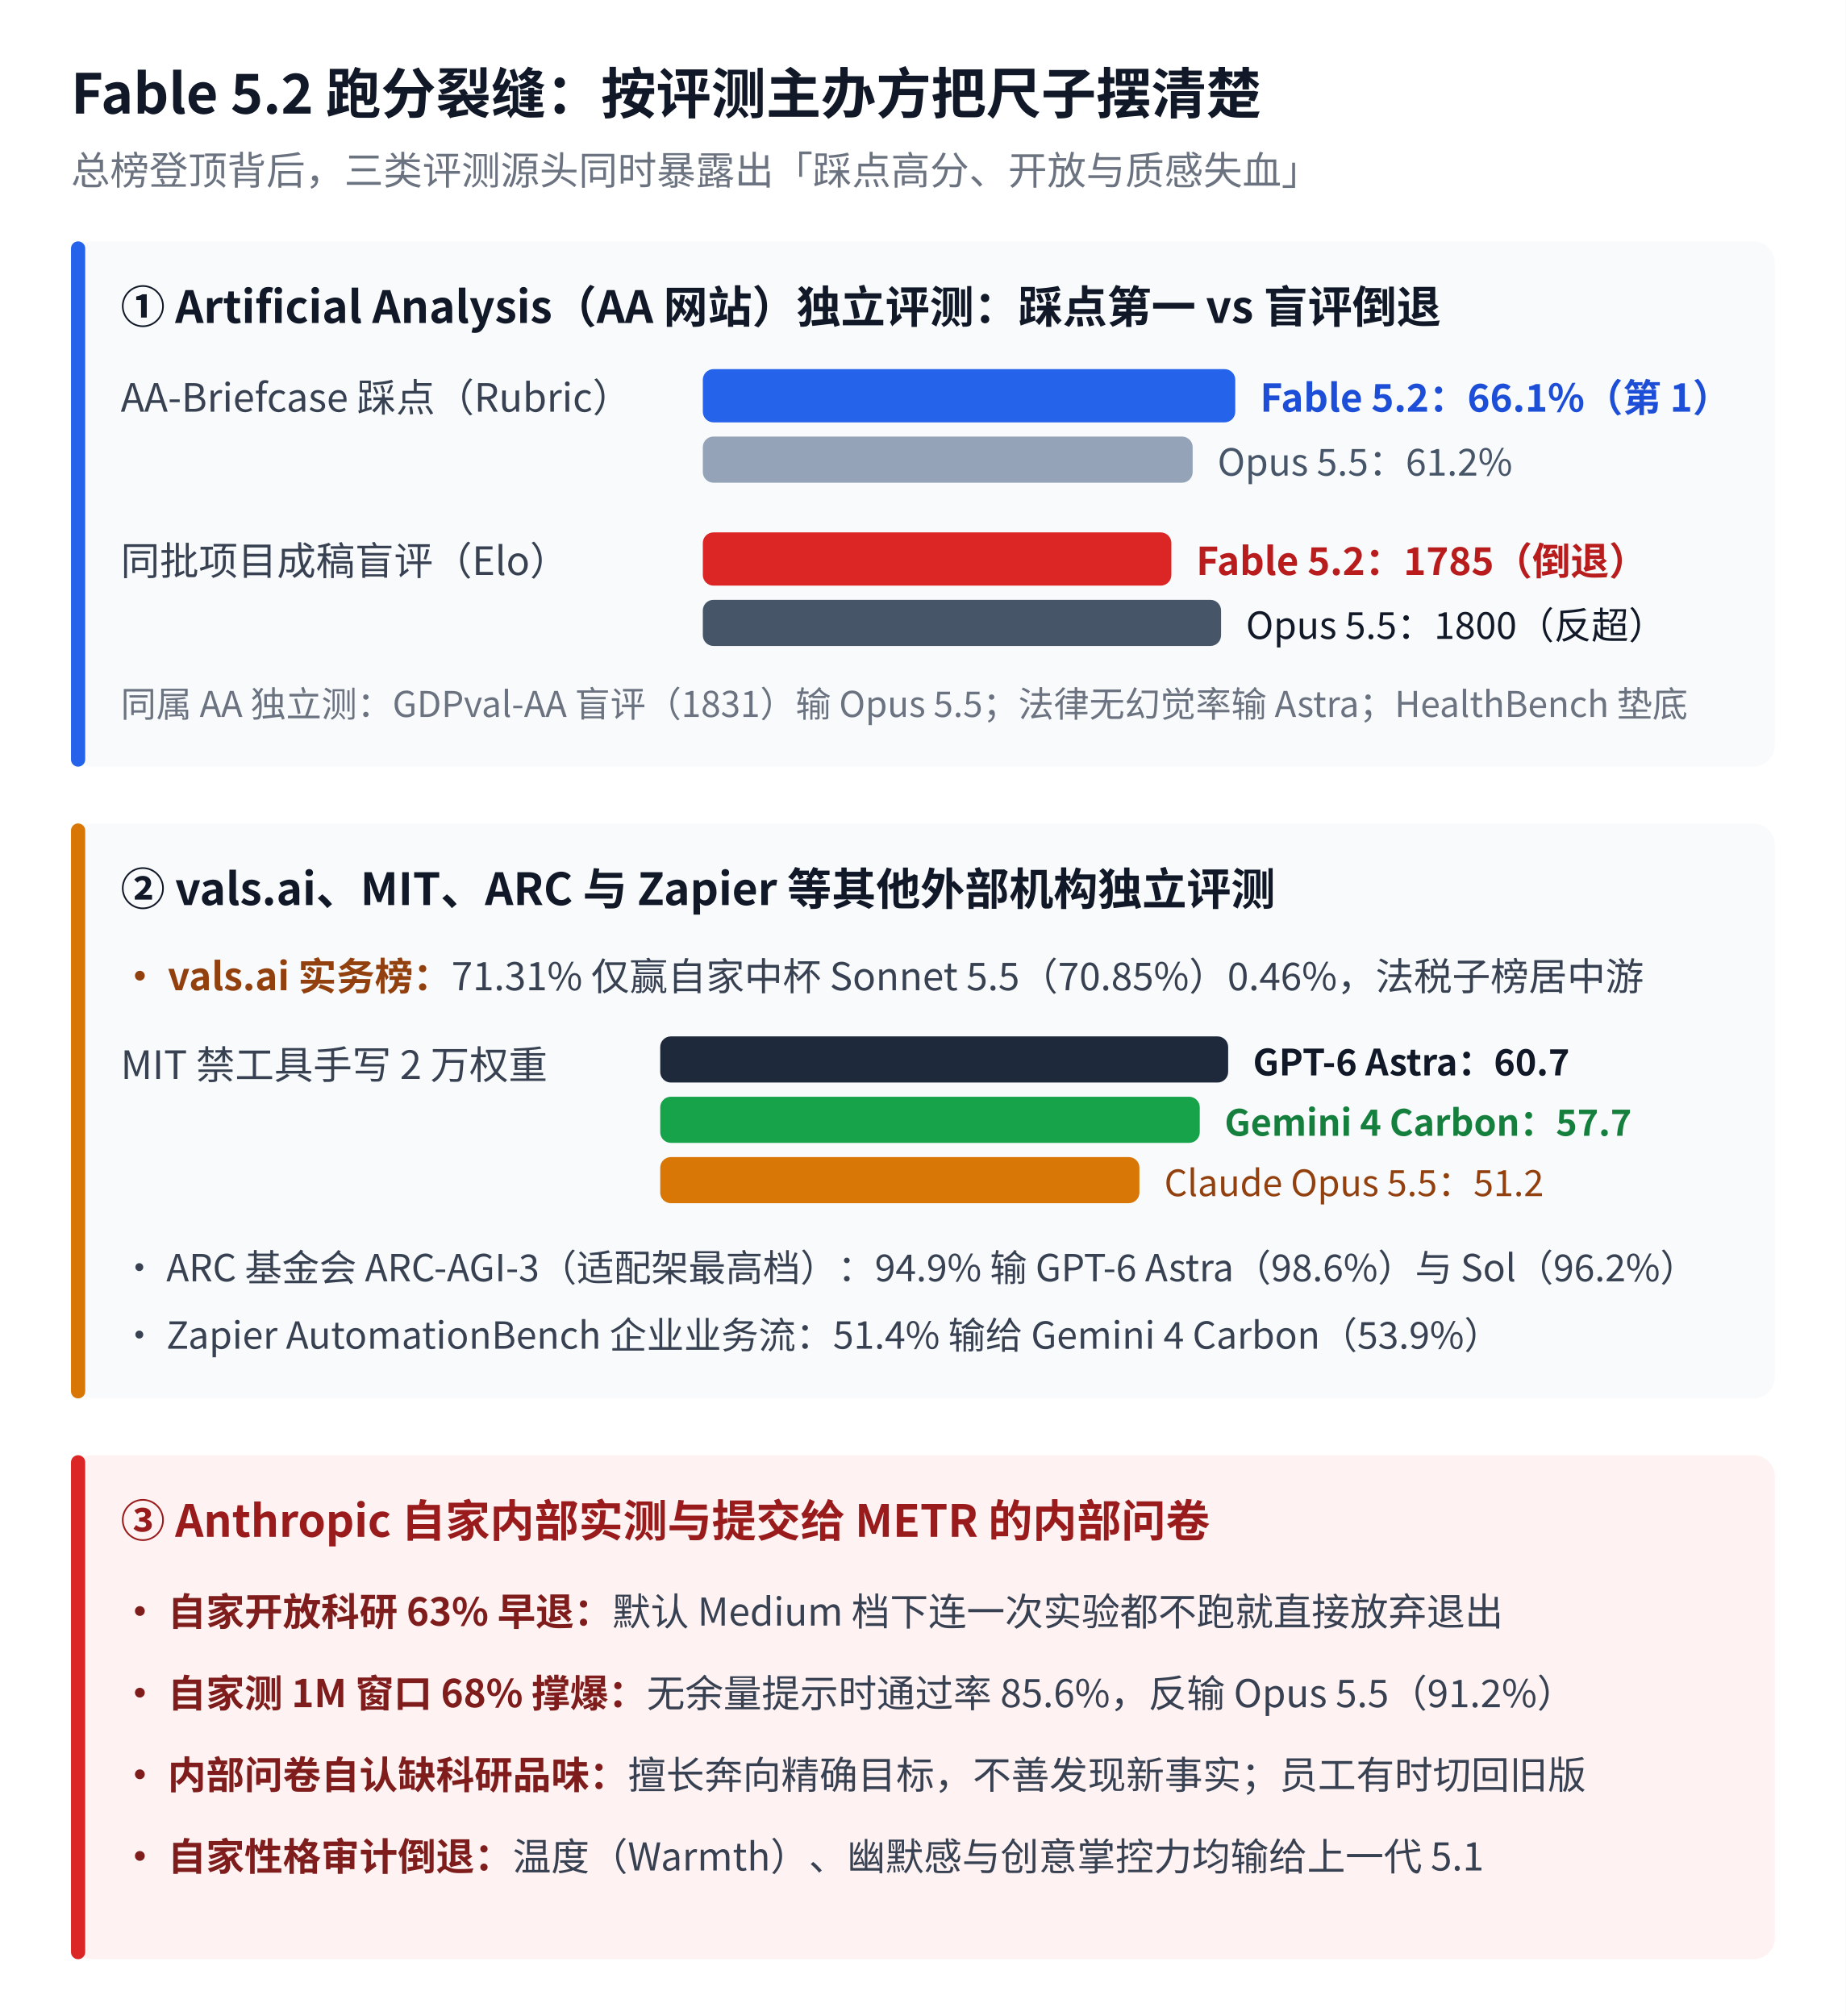
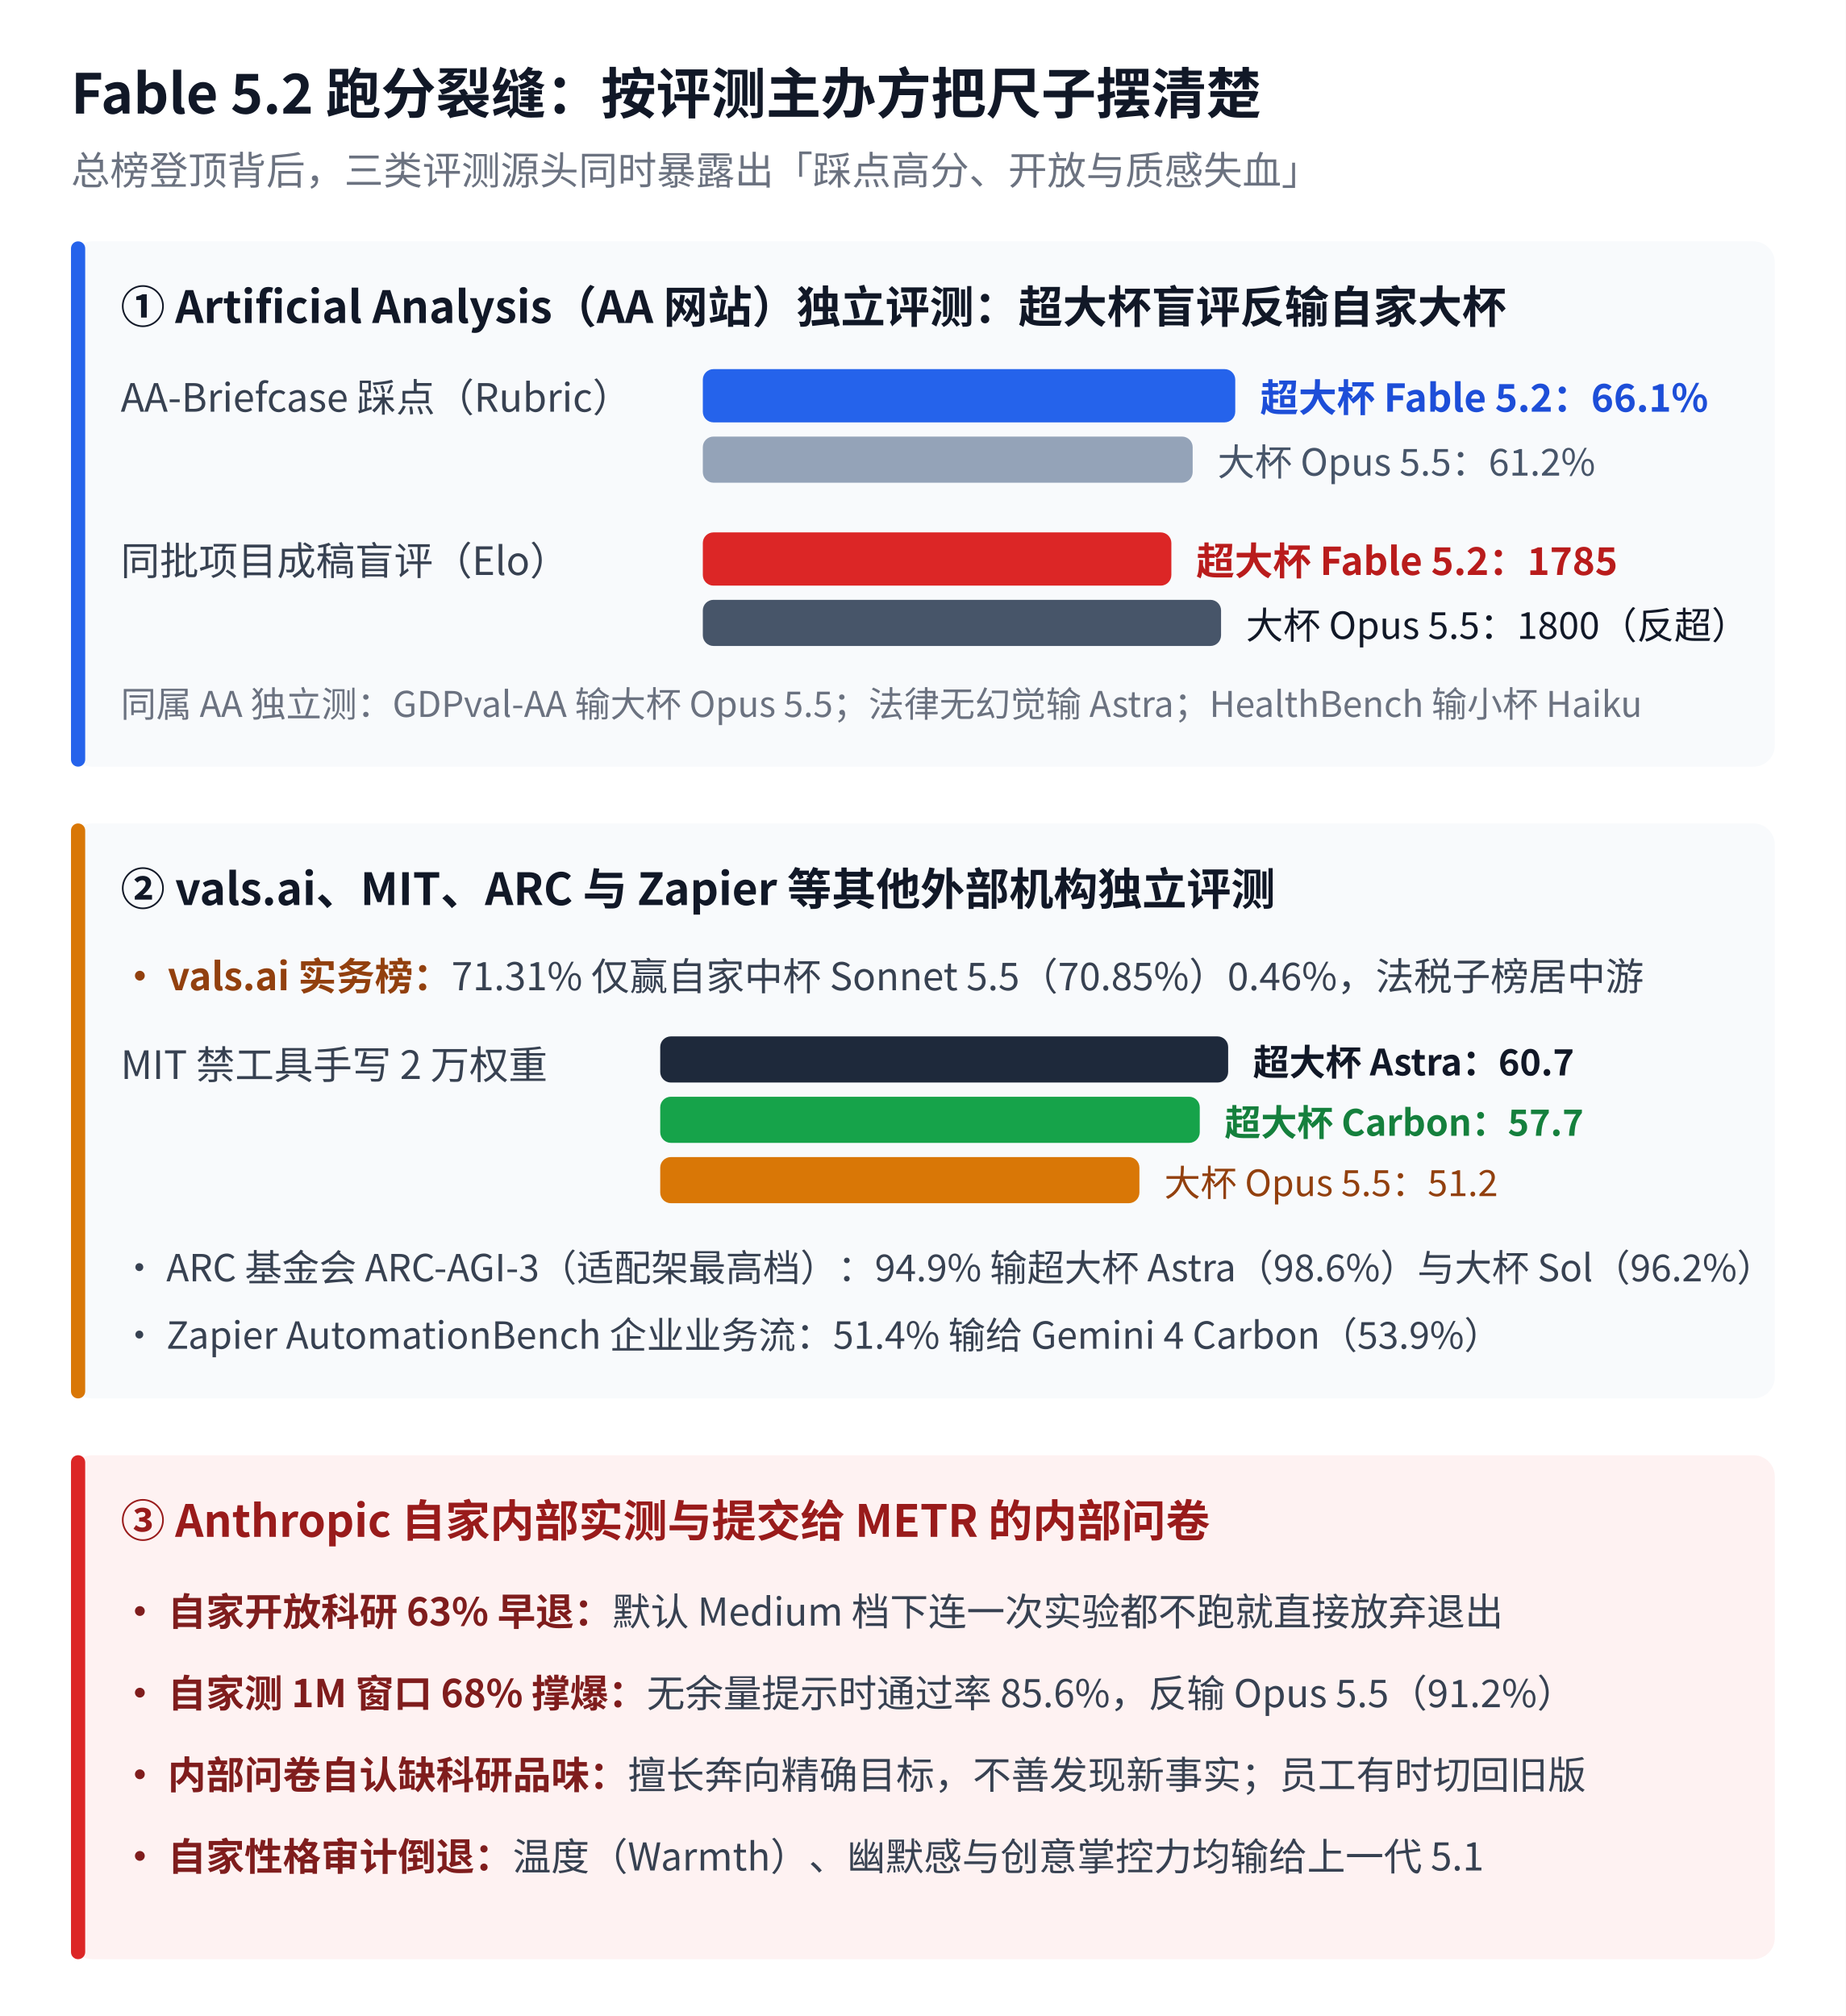
<svg xmlns="http://www.w3.org/2000/svg" viewBox="0 0 520 568" width="520" height="568" font-family="'Noto Sans CJK SC', 'WenQuanYi Micro Hei', sans-serif">
  <rect width="520" height="568" fill="#ffffff" />
  <text x="20" y="32" font-size="15.5" font-weight="bold" fill="#111827">Fable 5.2 跑分裂缝：按评测主办方把尺子摆清楚</text>
  <text x="20" y="52" font-size="11" fill="#6b7280">总榜登顶背后，三类评测源头同时暴露出「踩点高分、开放与质感失血」</text>
  <rect x="20" y="68" width="480" height="148" fill="#f8fafc" rx="6" />
  <rect x="20" y="68" width="4" height="148" fill="#2563eb" rx="2" />
-   <text x="34" y="91" font-size="12.5" font-weight="bold" fill="#111827">① Artificial Analysis（AA 网站）独立评测：踩点第一 vs 盲评倒退</text>
+   <text x="34" y="91" font-size="12.5" font-weight="bold" fill="#111827">① Artificial Analysis（AA 网站）独立评测：超大杯盲评反输自家大杯</text>
  <text x="34" y="116" font-size="11" fill="#374151">AA-Briefcase 踩点（Rubric）</text>
  <rect x="198" y="104" width="150" height="15" fill="#2563eb" rx="3" />
-   <text x="355" y="116" font-size="10.8" font-weight="bold" fill="#1d4ed8">Fable 5.2：66.1%（第 1）</text>
+   <text x="355" y="116" font-size="10.8" font-weight="bold" fill="#1d4ed8">超大杯 Fable 5.2：66.1%</text>
  <rect x="198" y="123" width="138" height="13" fill="#94a3b8" rx="3" />
-   <text x="343" y="134" font-size="10.5" fill="#475569">Opus 5.5：61.2%</text>
+   <text x="343" y="134" font-size="10.5" fill="#475569">大杯 Opus 5.5：61.2%</text>
  <text x="34" y="162" font-size="11" fill="#374151">同批项目成稿盲评（Elo）</text>
  <rect x="198" y="150" width="132" height="15" fill="#dc2626" rx="3" />
-   <text x="337" y="162" font-size="10.8" font-weight="bold" fill="#b91c1c">Fable 5.2：1785（倒退）</text>
+   <text x="337" y="162" font-size="10.8" font-weight="bold" fill="#b91c1c">超大杯 Fable 5.2：1785</text>
  <rect x="198" y="169" width="146" height="13" fill="#475569" rx="3" />
-   <text x="351" y="180" font-size="10.5" fill="#111827">Opus 5.5：1800（反超）</text>
-   <text x="34" y="202" font-size="10" fill="#6b7280">同属 AA 独立测：GDPval-AA 盲评（1831）输 Opus 5.5；法律无幻觉率输 Astra；HealthBench 垫底</text>
+   <text x="351" y="180" font-size="10.5" fill="#111827">大杯 Opus 5.5：1800（反超）</text>
+   <text x="34" y="202" font-size="10" fill="#6b7280">同属 AA 独立测：GDPval-AA 输大杯 Opus 5.5；法律无幻觉输 Astra；HealthBench 输小杯 Haiku</text>
  <rect x="20" y="232" width="480" height="162" fill="#f8fafc" rx="6" />
  <rect x="20" y="232" width="4" height="162" fill="#d97706" rx="2" />
  <text x="34" y="255" font-size="12.5" font-weight="bold" fill="#111827">② vals.ai、MIT、ARC 与 Zapier 等其他外部机构独立评测</text>
  <text x="34" y="279" font-size="10.8" fill="#374151">
    <tspan font-weight="bold" fill="#92400e">• vals.ai 实务榜：</tspan>71.31% 仅赢自家中杯 Sonnet 5.5（70.85%）0.46%，法税子榜居中游</text>
  <text x="34" y="304" font-size="11" fill="#374151">MIT 禁工具手写 2 万权重</text>
  <rect x="186" y="292" width="160" height="13" fill="#1e293b" rx="3" />
-   <text x="353" y="303" font-size="10.2" font-weight="bold" fill="#111827">GPT-6 Astra：60.7</text>
+   <text x="353" y="303" font-size="10.2" font-weight="bold" fill="#111827">超大杯 Astra：60.7</text>
  <rect x="186" y="309" width="152" height="13" fill="#16a34a" rx="3" />
-   <text x="345" y="320" font-size="10.2" font-weight="bold" fill="#15803d">Gemini 4 Carbon：57.7</text>
+   <text x="345" y="320" font-size="10.2" font-weight="bold" fill="#15803d">超大杯 Carbon：57.7</text>
  <rect x="186" y="326" width="135" height="13" fill="#d97706" rx="3" />
-   <text x="328" y="337" font-size="10.2" fill="#92400e">Claude Opus 5.5：51.2</text>
-   <text x="34" y="361" font-size="10.5" fill="#374151">• ARC 基金会 ARC-AGI-3（适配架最高档）：94.9% 输 GPT-6 Astra（98.6%）与 Sol（96.2%）</text>
+   <text x="328" y="337" font-size="10.2" fill="#92400e">大杯 Opus 5.5：51.2</text>
+   <text x="34" y="361" font-size="10.5" fill="#374151">• ARC 基金会 ARC-AGI-3（适配架最高档）：94.9% 输超大杯 Astra（98.6%）与大杯 Sol（96.2%）</text>
  <text x="34" y="380" font-size="10.5" fill="#374151">• Zapier AutomationBench 企业业务流：51.4% 输给 Gemini 4 Carbon（53.9%）</text>
  <rect x="20" y="410" width="480" height="142" fill="#fef2f2" rx="6" />
  <rect x="20" y="410" width="4" height="142" fill="#dc2626" rx="2" />
  <text x="34" y="433" font-size="12.5" font-weight="bold" fill="#991b1b">③ Anthropic 自家内部实测与提交给 METR 的内部问卷</text>
  <text x="34" y="458" font-size="10.8" fill="#374151">
    <tspan font-weight="bold" fill="#7f1d1d">• 自家开放科研 63% 早退：</tspan>默认 Medium 档下连一次实验都不跑就直接放弃退出</text>
  <text x="34" y="481" font-size="10.8" fill="#374151">
    <tspan font-weight="bold" fill="#7f1d1d">• 自家测 1M 窗口 68% 撑爆：</tspan>无余量提示时通过率 85.6%，反输 Opus 5.5（91.2%）</text>
  <text x="34" y="504" font-size="10.8" fill="#374151">
    <tspan font-weight="bold" fill="#7f1d1d">• 内部问卷自认缺科研品味：</tspan>擅长奔向精确目标，不善发现新事实；员工有时切回旧版</text>
  <text x="34" y="527" font-size="10.8" fill="#374151">
    <tspan font-weight="bold" fill="#7f1d1d">• 自家性格审计倒退：</tspan>温度（Warmth）、幽默感与创意掌控力均输给上一代 5.1</text>
</svg>
